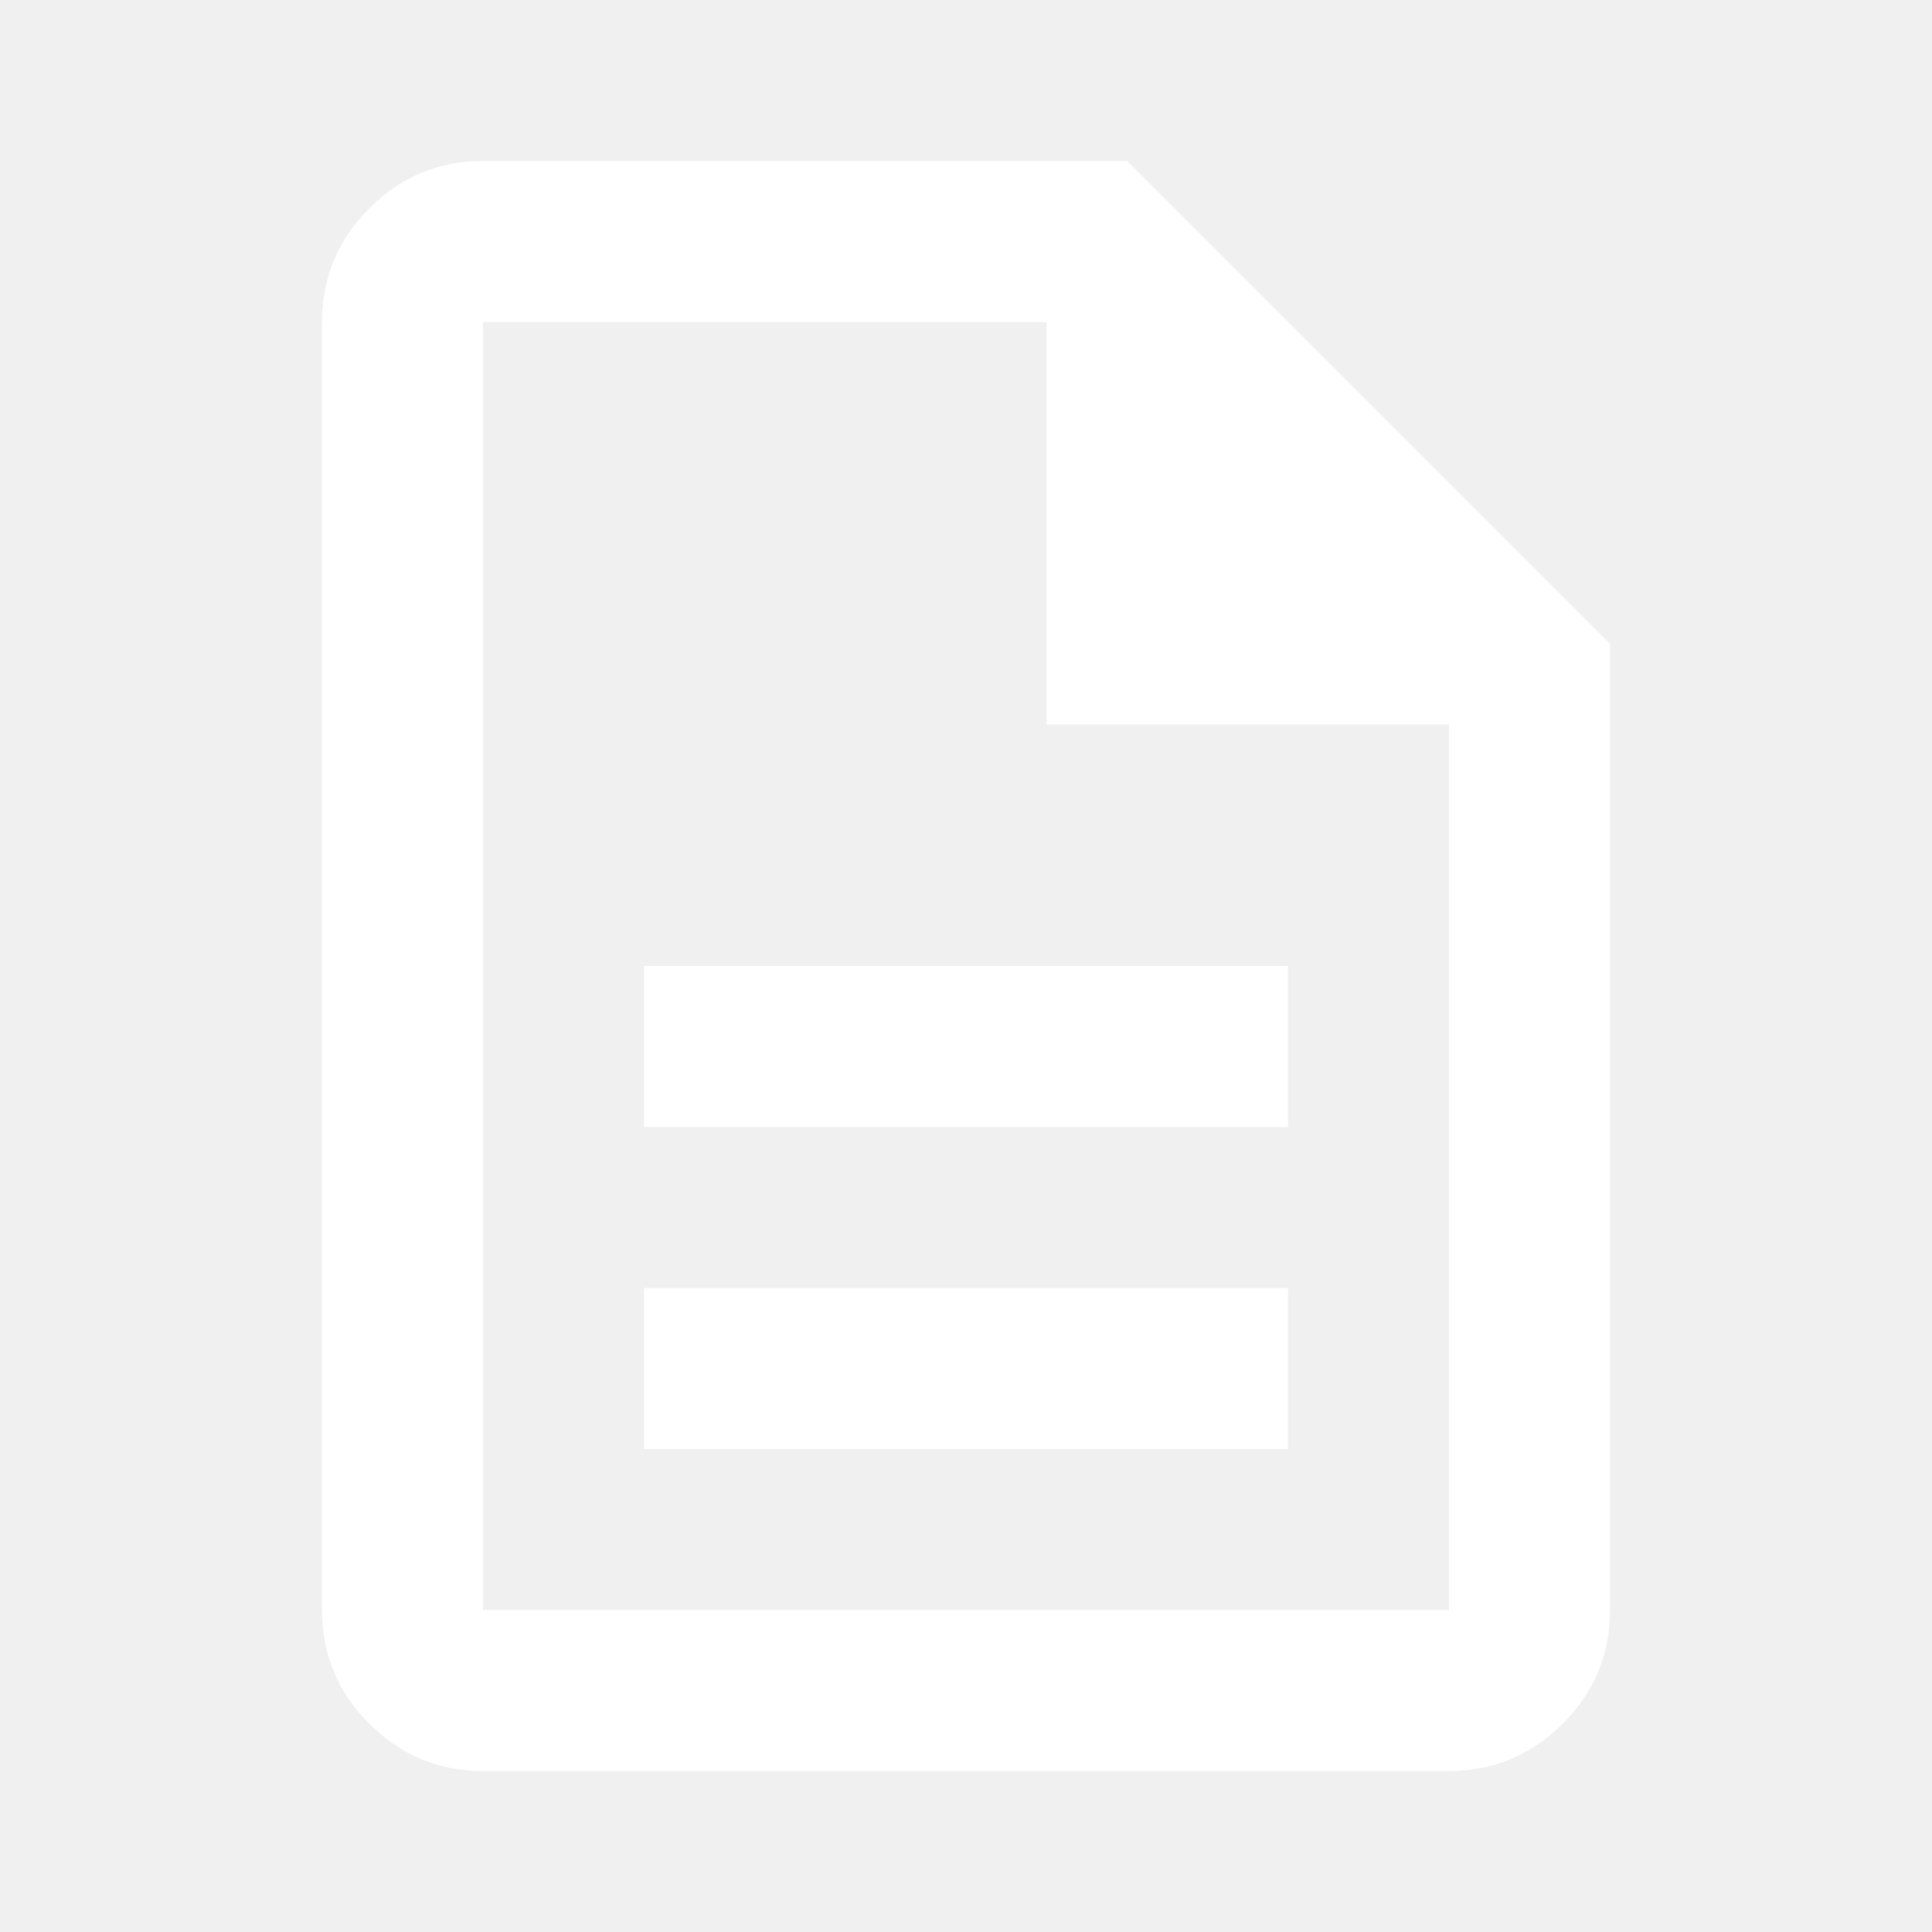
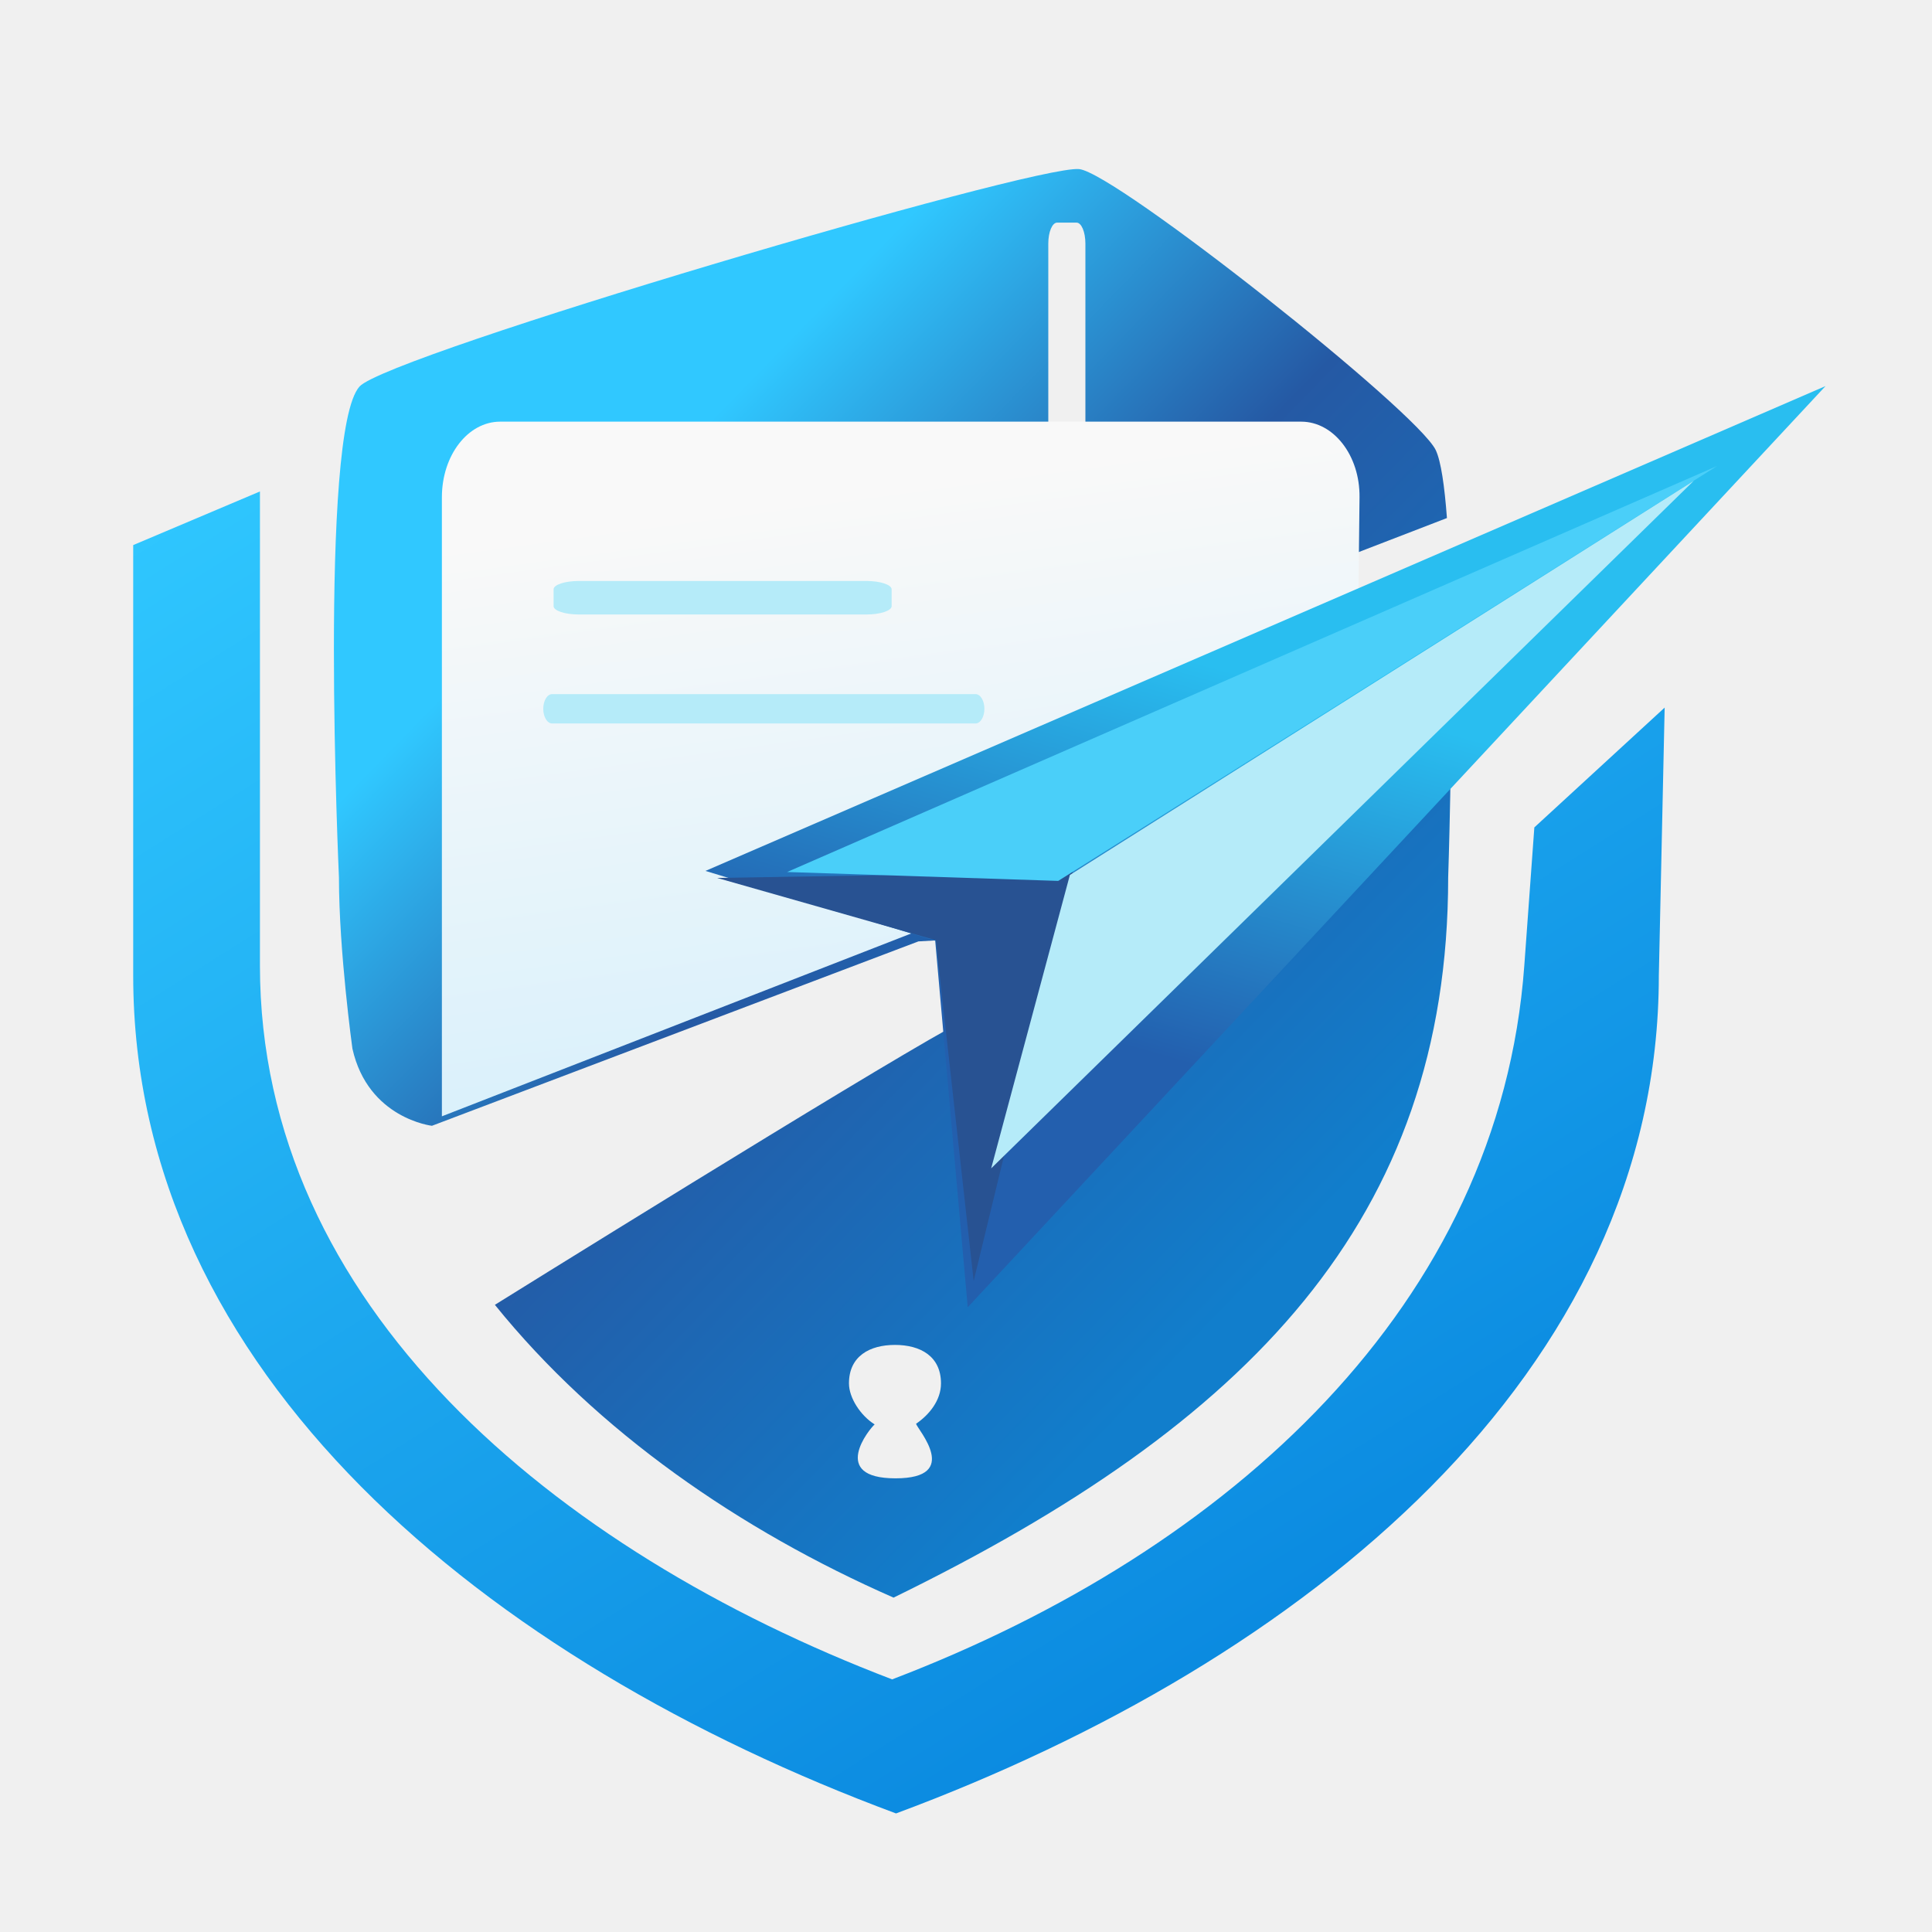
- <svg xmlns="http://www.w3.org/2000/svg" height="24px" viewBox="0 -960 960 960" width="24px" fill="#ffffff">
-   <path d="M320-240h320v-80H320v80Zm0-160h320v-80H320v80ZM240-80q-33 0-56.5-23.5T160-160v-640q0-33 23.5-56.5T240-880h320l240 240v480q0 33-23.5 56.5T720-80H240Zm280-520v-200H240v640h480v-440H520ZM240-800v200-200 640-640Z" />
+ <svg xmlns="http://www.w3.org/2000/svg" xmlns:xlink="http://www.w3.org/1999/xlink" width="32" height="32" viewBox="0 0 32 32">
+   <svg x="0" y="0" width="32" height="32" viewBox="0 0 512 512" preserveAspectRatio="xMidYMid meet">
+     <defs id="defs1">
+       <linearGradient id="shieldGrad-3" x1="110" y1="40" x2="330" y2="340" gradientUnits="userSpaceOnUse" gradientTransform="matrix(1.617225,0,0,1.387845,-37.47364,5.93809)">
+         <stop offset="0%" stop-color="#30C8FF" id="stop1-6" />
+         <stop offset="100%" stop-color="#0078D7" id="stop2-7" />
+       </linearGradient>
+       <linearGradient id="shieldGrad-7" x1="117.884" y1="91.35" x2="276.123" y2="247.833" gradientUnits="userSpaceOnUse" gradientTransform="matrix(1.175831,0,0,1.192951,36.9123,15.39711)">
+         <stop offset="0%" stop-color="#30C8FF" id="stop1-0" />
+         <stop offset="0.404" stop-color="#30C8FF" id="stop21" style="stop-color:#2559a4;stop-opacity:1;" />
+         <stop offset="1" stop-color="#0078D7" id="stop2-93" style="stop-color:#117ecc;stop-opacity:1;" />
+       </linearGradient>
+       <linearGradient xlink:href="#linearGradient26" id="linearGradient27" x1="858.135" y1="85.479" x2="874.139" y2="188.47" gradientUnits="userSpaceOnUse" gradientTransform="matrix(1.582264,0,0,1.387845,-1175.796,17.61481)" />
+       <linearGradient id="linearGradient26">
+         <stop style="stop-color:#f9f9f9;stop-opacity:1;" offset="0" id="stop26" />
+         <stop style="stop-color:#dbf1fb;stop-opacity:1;" offset="1" id="stop27" />
+       </linearGradient>
+       <linearGradient xlink:href="#linearGradient19" id="linearGradient20" x1="749.32" y1="-98.792" x2="726.966" y2="-28.622" gradientUnits="userSpaceOnUse" gradientTransform="matrix(1.582264,0,0,1.387845,-867.3322,312.7885)" />
+       <linearGradient id="linearGradient19">
+         <stop style="stop-color:#29bef0;stop-opacity:1;" offset="0" id="stop19" />
+         <stop style="stop-color:#235fae;stop-opacity:1;" offset="1" id="stop20" />
+       </linearGradient>
+     </defs>
+     <g id="layer1">
+       <path id="path7-3" style="fill:url(#shieldGrad-3);stroke-width:1.498" d="M 68.886,130.242 35.301,144.453 V 258.525 c 0,105.476 93.8,181.808 202.154,222.055 C 345.809,440.333 439.608,364.001 439.608,258.525 l 1.545,-71.005 -34.536,31.75 -2.662,36.634 C 397.445,345.509 326.221,410.769 236.422,445.052 146.623,410.769 68.886,345.749 68.886,255.904 Z" />
+       <path id="path7-0" style="fill:url(#shieldGrad-7);stroke-width:1.184" d="M 285.969,44.808 C 273.753,43.672 102.872,94.058 95.286,102.422 c -10.845,11.957 -5.461,130.091 -5.461,130.091 0,19.662 3.57,45.392 3.57,45.392 4.145,18.514 21.076,20.441 21.076,20.441 l 128.922,-48.867 19.665,-1.111 c 0,0 2.187,18.881 -5.461,21.102 -6.268,1.821 -94.729,56.608 -126.448,76.321 27.104,33.59 64.967,59.728 105.652,77.595 94.077,-45.935 146.98,-100.208 146.98,-190.872 0,0 1.2,-35.25 0.755,-66.701 l -53.881,21.3 -3.09,-28.275 55.889,-21.55 c -0.636,-8.515 -1.581,-15.04 -2.949,-17.971 -4.777,-10.234 -84.906,-73.615 -94.536,-74.51 z m -5.821,14.19 h 5.152 c 1.297,0 2.341,2.478 2.341,5.554 V 203.385 c 0,3.077 -1.045,5.554 -2.341,5.554 h -5.152 c -1.297,0 -2.341,-2.478 -2.341,-5.554 V 64.552 c 0,-3.077 1.045,-5.554 2.341,-5.554 z M 237.178,356.417 c 6.734,2e-4 12.193,2.998 12.194,10.192 2.8e-4,4.462 -3.085,8.315 -6.613,10.704 0.429,1.527 12.138,14.459 -5.445,14.459 -17.582,0 -6.889,-13.136 -5.522,-14.285 -3.717,-2.327 -6.808,-7.021 -6.807,-10.878 2.7e-4,-7.194 5.46,-10.192 12.194,-10.192 z" />
+       <path id="rect19" style="fill:url(#linearGradient27);stroke:none;stroke-width:1.611" d="m 132.555,111.742 c -8.56,0 -15.449,8.936 -15.449,20.037 v 164.056 l 242.41,-94.438 0.773,-69.617 c 0.123,-11.1 -6.892,-20.037 -15.452,-20.037 z" />
+       <rect style="fill:#b5ebf9;fill-opacity:1;stroke:none;stroke-width:1.376" id="rect24" width="89.59" height="8.885" x="146.703" y="153.962" rx="6.711" ry="2.221" />
+       <rect style="fill:#b5ebf9;fill-opacity:1;stroke:none;stroke-width:1.376" id="rect25" width="116.904" height="7.775" x="143.97" y="183.949" rx="2.34" ry="3.887" />
+       <path id="path14-5" style="fill:url(#linearGradient20);stroke-width:1.482" d="m 483.784,102.313 -296.829,128.488 60.884,18.515 8.618,97.117 z" />
+       <path style="fill:#285292;fill-opacity:1;stroke:none;stroke-width:1.376" d="m 247.993,249.156 -57.942,-16.493 94.252,-1.571 -26.267,108.38 z" id="path21" />
+       <path style="fill:#4acff9;fill-opacity:1;stroke:none;stroke-width:1.376" d="m 208.593,231.093 71.848,2.356 174.598,-109.951 z" id="path22" />
+       <path style="fill:#b5ebf9;fill-opacity:1;stroke:none;stroke-width:1.376" d="m 283.531,231.878 -20.859,77.751 186.186,-182.204 z" id="path23" />
+     </g>
+   </svg>
</svg>
